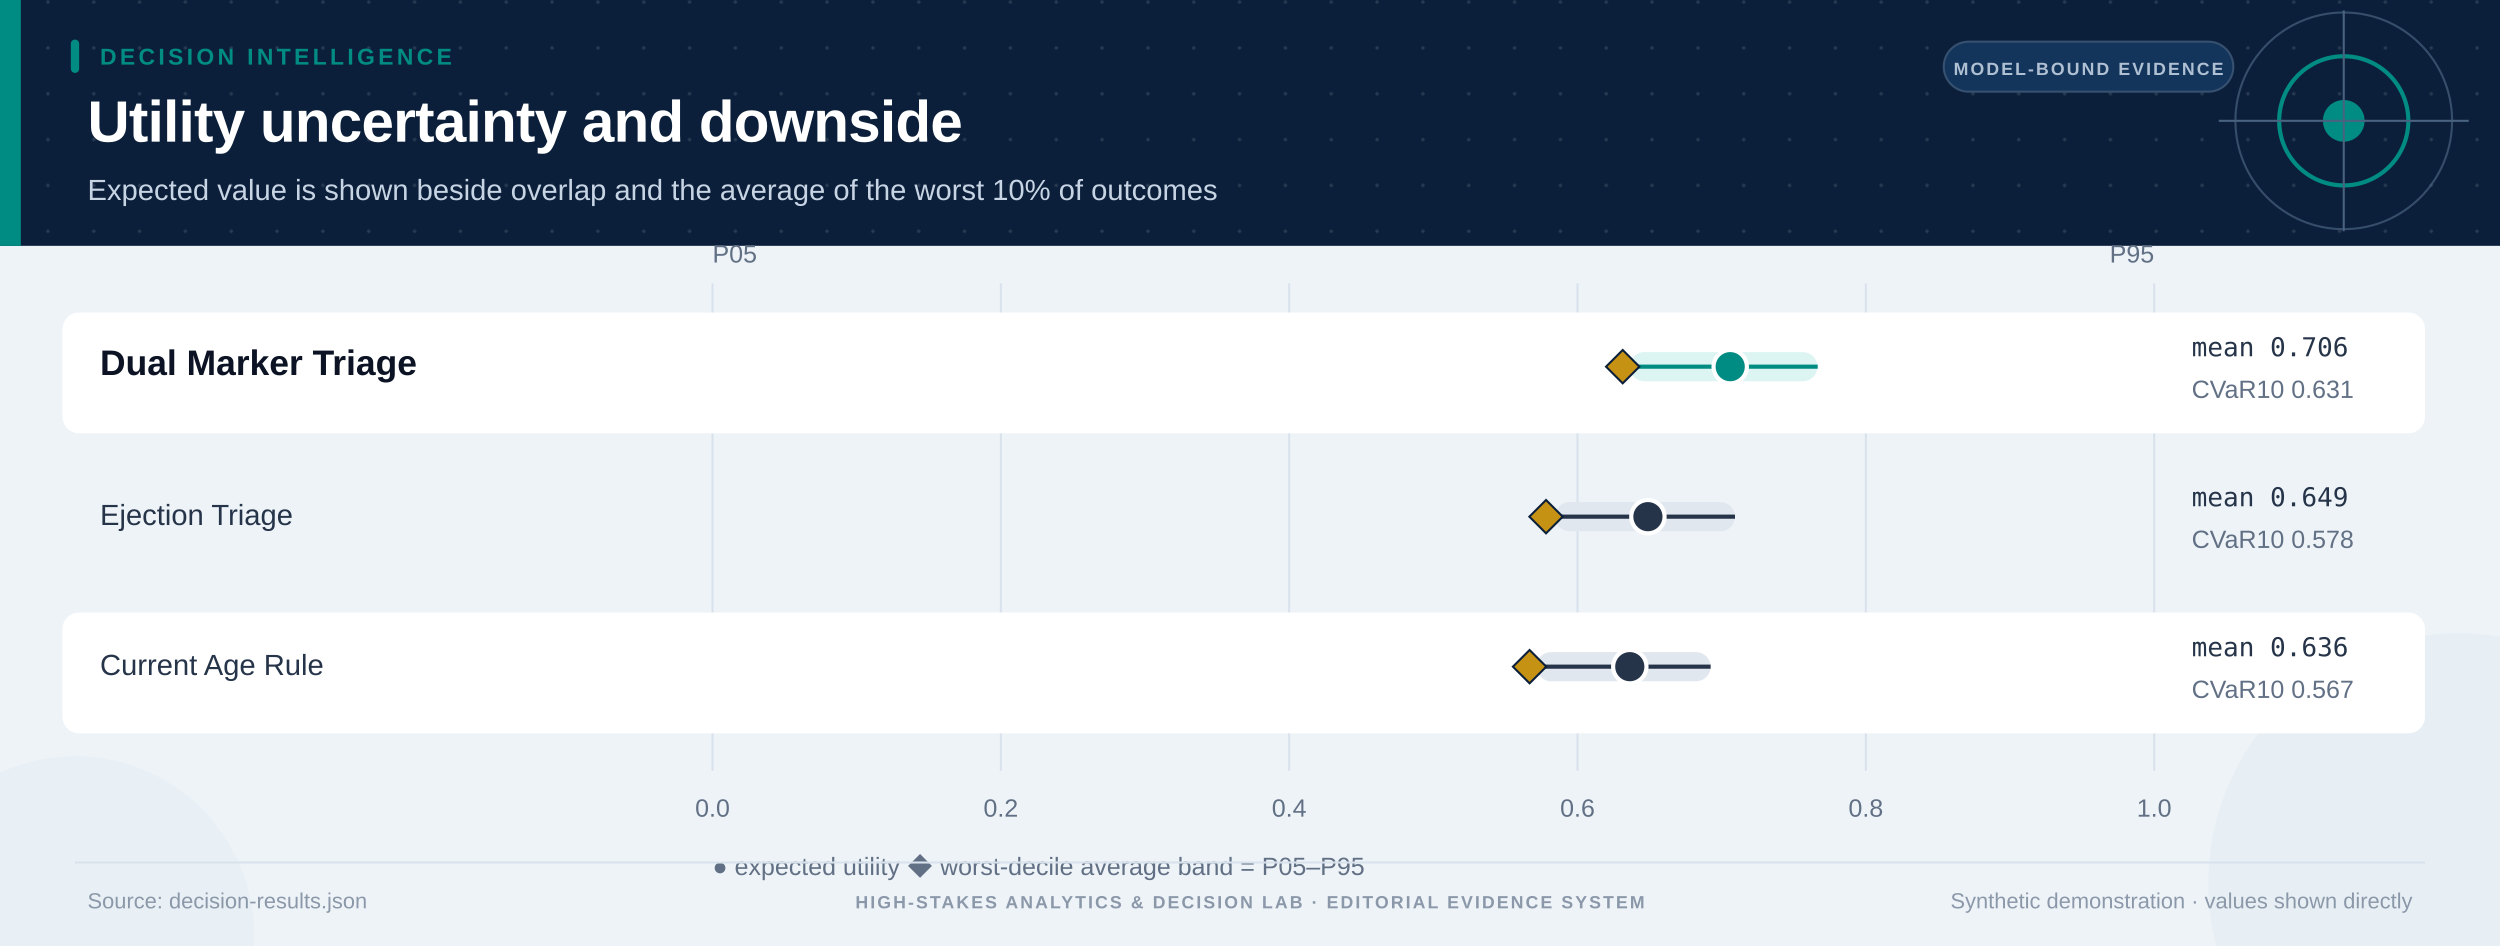
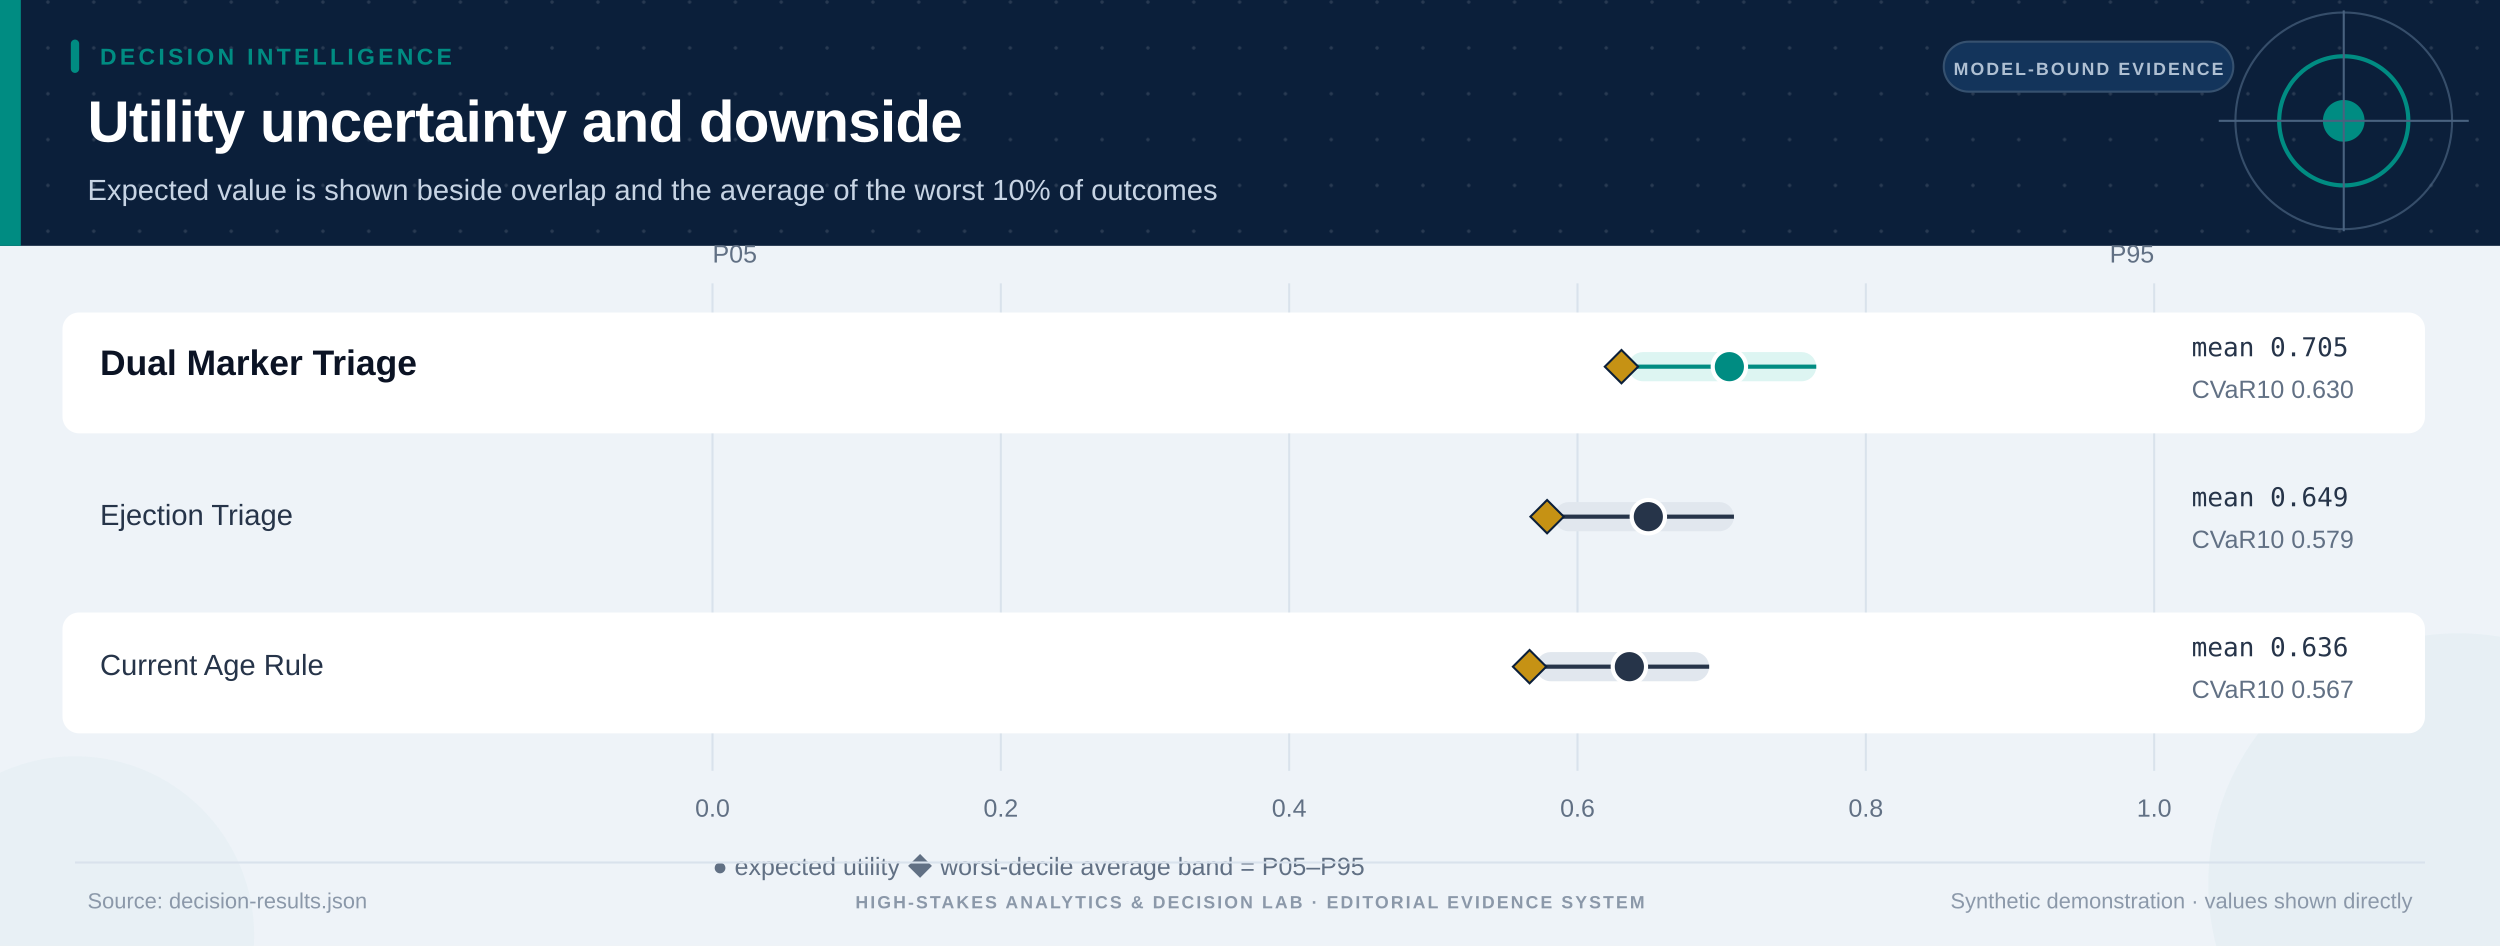
<svg xmlns="http://www.w3.org/2000/svg" width="1200" height="454" viewBox="0 0 1200 454" role="img" aria-labelledby="title desc">
  <defs>
    <pattern id="headerGrid" width="22" height="22" patternUnits="userSpaceOnUse">
      <circle cx="1" cy="1" r=".85" fill="#FFFFFF" opacity=".12" />
    </pattern>
  </defs>
  <style>
  text { font-family: -apple-system, BlinkMacSystemFont, "Segoe UI", Arial, sans-serif; }
  .kicker { font-size: 11px; font-weight: 800; letter-spacing: 1.6px; }
  .title { font-size: 28px; font-weight: 780; letter-spacing: -0.35px; }
  .subtitle { font-size: 14px; }
  .section { fill: #0B1324; font-size: 17px; font-weight: 720; }
  .label { fill: #263449; font-size: 14px; }
  .small { fill: #617084; font-size: 12px; }
  .eyebrow { fill: #617084; font-size: 10.5px; font-weight: 800; letter-spacing: 1px; }
  .value { fill: #0B1324; font-size: 16px; font-weight: 750; font-variant-numeric: tabular-nums; }
  .big { fill: #0B1324; font-size: 30px; font-weight: 800; font-variant-numeric: tabular-nums; }
  .display { fill: #0B1324; font-size: 38px; font-weight: 820; font-variant-numeric: tabular-nums; }
  .mono { fill: #263449; font-size: 12.5px; font-family: ui-monospace, SFMono-Regular, Menlo, Consolas, monospace; font-variant-numeric: tabular-nums; }
  .pill { font-size: 11px; font-weight: 760; letter-spacing: .25px; }
  .footnote { fill: #8B98A9; font-size: 10.5px; }
  .micro { fill: #8B98A9; font-size: 8.5px; font-weight: 800; letter-spacing: 1px; }
</style>
  <rect width="1200" height="454" fill="#EEF3F8" />
  <circle cx="1180" cy="424" r="120" fill="#008C82" opacity=".035" />
  <circle cx="36" cy="449" r="86" fill="#008C82" opacity=".025" />
  <rect width="1200" height="118" fill="#0B1F3A" />
  <rect width="1200" height="118" fill="url(#headerGrid)" />
  <rect width="10" height="118" fill="#008C82" />
  <rect x="34" y="19" width="4" height="16" rx="2" fill="#008C82" />
  <text x="48.0" y="31.0" class="kicker" text-anchor="start" style="fill:#008C82">DECISION INTELLIGENCE</text>
  <text x="42.0" y="68.0" class="title" text-anchor="start" style="fill:#FFFFFF">Utility uncertainty and downside</text>
  <text x="42.0" y="96.0" class="subtitle" text-anchor="start" style="fill:#C7D4E4">Expected value is shown beside overlap and the average of the worst 10% of outcomes</text>
  <rect x="933" y="20" width="139" height="24" rx="12" fill="#13345B" stroke="#36516F" />
  <text x="1002.5" y="36.0" class="micro" text-anchor="middle" style="fill:#AFC0D3">MODEL-BOUND EVIDENCE</text>
  <circle cx="1125" cy="58" r="31" fill="none" stroke="#008C82" stroke-width="2" />
  <circle cx="1125" cy="58" r="10" fill="#008C82" />
  <circle cx="1125" cy="58" r="52" fill="none" stroke="#49627F" stroke-width="1" opacity=".7" />
  <line x1="1065" y1="58" x2="1185" y2="58" stroke="#49627F" stroke-width="1" />
  <line x1="1125" y1="5" x2="1125" y2="111" stroke="#49627F" stroke-width="1" />
  <line x1="342.0" y1="136.0" x2="342.0" y2="370.0" stroke="#D9E2EC" stroke-width="1" />
  <text x="342.0" y="392.0" class="small" text-anchor="middle">0.0</text>
  <line x1="480.4" y1="136.0" x2="480.4" y2="370.0" stroke="#D9E2EC" stroke-width="1" />
  <text x="480.4" y="392.0" class="small" text-anchor="middle">0.2</text>
  <line x1="618.8" y1="136.0" x2="618.8" y2="370.0" stroke="#D9E2EC" stroke-width="1" />
  <text x="618.8" y="392.0" class="small" text-anchor="middle">0.4</text>
  <line x1="757.2" y1="136.0" x2="757.2" y2="370.0" stroke="#D9E2EC" stroke-width="1" />
  <text x="757.2" y="392.0" class="small" text-anchor="middle">0.6</text>
  <line x1="895.6" y1="136.0" x2="895.6" y2="370.0" stroke="#D9E2EC" stroke-width="1" />
  <text x="895.6" y="392.0" class="small" text-anchor="middle">0.8</text>
  <line x1="1034.0" y1="136.0" x2="1034.0" y2="370.0" stroke="#D9E2EC" stroke-width="1" />
  <text x="1034.0" y="392.0" class="small" text-anchor="middle">1.0</text>
  <text x="342.0" y="126.0" class="small" text-anchor="start">P05</text>
  <text x="1034.0" y="126.0" class="small" text-anchor="end">P95</text>
  <rect x="30.0" y="150.0" width="1134.0" height="58.0" rx="8" fill="#FFFFFF" stroke="none" stroke-width="1" />
  <text x="48.0" y="180.0" class="section" text-anchor="start">Dual Marker Triage</text>
-   <rect x="782.2" y="169.0" width="90.2" height="14" rx="7" fill="#DDF5F2" />
-   <line x1="782.2" y1="176" x2="872.5" y2="176" stroke="#008C82" stroke-width="2" />
-   <circle cx="830.5" cy="176" r="8" fill="#008C82" stroke="#FFFFFF" stroke-width="2" />
-   <path d="M 778.9 168.0 L 786.9 176.0 L 778.9 184.0 L 770.9 176.0 Z" fill="#C69214" stroke="#0B1F3A" />
-   <text x="1052.0" y="171.0" class="mono" text-anchor="start">mean 0.706</text>
-   <text x="1052.0" y="191.0" class="small" text-anchor="start">CVaR10 0.631</text>
+   <rect x="781.6" y="169.0" width="90.2" height="14" rx="7" fill="#DDF5F2" />
+   <line x1="781.6" y1="176" x2="871.8" y2="176" stroke="#008C82" stroke-width="2" />
+   <circle cx="830.1" cy="176" r="8" fill="#008C82" stroke="#FFFFFF" stroke-width="2" />
+   <path d="M 778.3 168.0 L 786.3 176.0 L 778.3 184.0 L 770.3 176.0 Z" fill="#C69214" stroke="#0B1F3A" />
+   <text x="1052.0" y="171.0" class="mono" text-anchor="start">mean 0.705</text>
+   <text x="1052.0" y="191.0" class="small" text-anchor="start">CVaR10 0.630</text>
  <text x="48.0" y="252.0" class="label" text-anchor="start">Ejection Triage</text>
-   <rect x="746.4" y="241.0" width="86.4" height="14" rx="7" fill="#E1E7EE" />
-   <line x1="746.4" y1="248" x2="832.8" y2="248" stroke="#263449" stroke-width="2" />
-   <circle cx="791.0" cy="248" r="8" fill="#263449" stroke="#FFFFFF" stroke-width="2" />
-   <path d="M 742.1 240.0 L 750.1 248.0 L 742.1 256.0 L 734.1 248.0 Z" fill="#C69214" stroke="#0B1F3A" />
+   <rect x="746.0" y="241.0" width="86.3" height="14" rx="7" fill="#E1E7EE" />
+   <line x1="746.0" y1="248" x2="832.3" y2="248" stroke="#263449" stroke-width="2" />
+   <circle cx="791.2" cy="248" r="8" fill="#263449" stroke="#FFFFFF" stroke-width="2" />
+   <path d="M 742.6 240.0 L 750.6 248.0 L 742.6 256.0 L 734.6 248.0 Z" fill="#C69214" stroke="#0B1F3A" />
  <text x="1052.0" y="243.0" class="mono" text-anchor="start">mean 0.649</text>
-   <text x="1052.0" y="263.0" class="small" text-anchor="start">CVaR10 0.578</text>
+   <text x="1052.0" y="263.0" class="small" text-anchor="start">CVaR10 0.579</text>
  <rect x="30.0" y="294.0" width="1134.0" height="58.0" rx="8" fill="#FFFFFF" stroke="none" stroke-width="1" />
  <text x="48.0" y="324.0" class="label" text-anchor="start">Current Age Rule</text>
-   <rect x="737.5" y="313.0" width="83.6" height="14" rx="7" fill="#E1E7EE" />
-   <line x1="737.5" y1="320" x2="821.1" y2="320" stroke="#263449" stroke-width="2" />
-   <circle cx="782.3" cy="320" r="8" fill="#263449" stroke="#FFFFFF" stroke-width="2" />
+   <rect x="737.3" y="313.0" width="83.1" height="14" rx="7" fill="#E1E7EE" />
+   <line x1="737.3" y1="320" x2="820.4" y2="320" stroke="#263449" stroke-width="2" />
+   <circle cx="782.1" cy="320" r="8" fill="#263449" stroke="#FFFFFF" stroke-width="2" />
  <path d="M 734.2 312.0 L 742.2 320.0 L 734.2 328.0 L 726.2 320.0 Z" fill="#C69214" stroke="#0B1F3A" />
  <text x="1052.0" y="315.0" class="mono" text-anchor="start">mean 0.636</text>
  <text x="1052.0" y="335.0" class="small" text-anchor="start">CVaR10 0.567</text>
  <text x="342.0" y="420.0" class="small" text-anchor="start">● expected utility   ◆ worst-decile average   band = P05–P95</text>
  <line x1="36" y1="414.0" x2="1164" y2="414.0" stroke="#D9E2EC" stroke-width="1" />
  <text x="42.0" y="436.0" class="footnote" text-anchor="start">Source: decision-results.json</text>
  <text x="1158.0" y="436.0" class="footnote" text-anchor="end">Synthetic demonstration · values shown directly</text>
  <text x="600.0" y="436.0" class="micro" text-anchor="middle" style="fill:#8B98A9">HIGH-STAKES ANALYTICS &amp; DECISION LAB · EDITORIAL EVIDENCE SYSTEM</text>
</svg>
